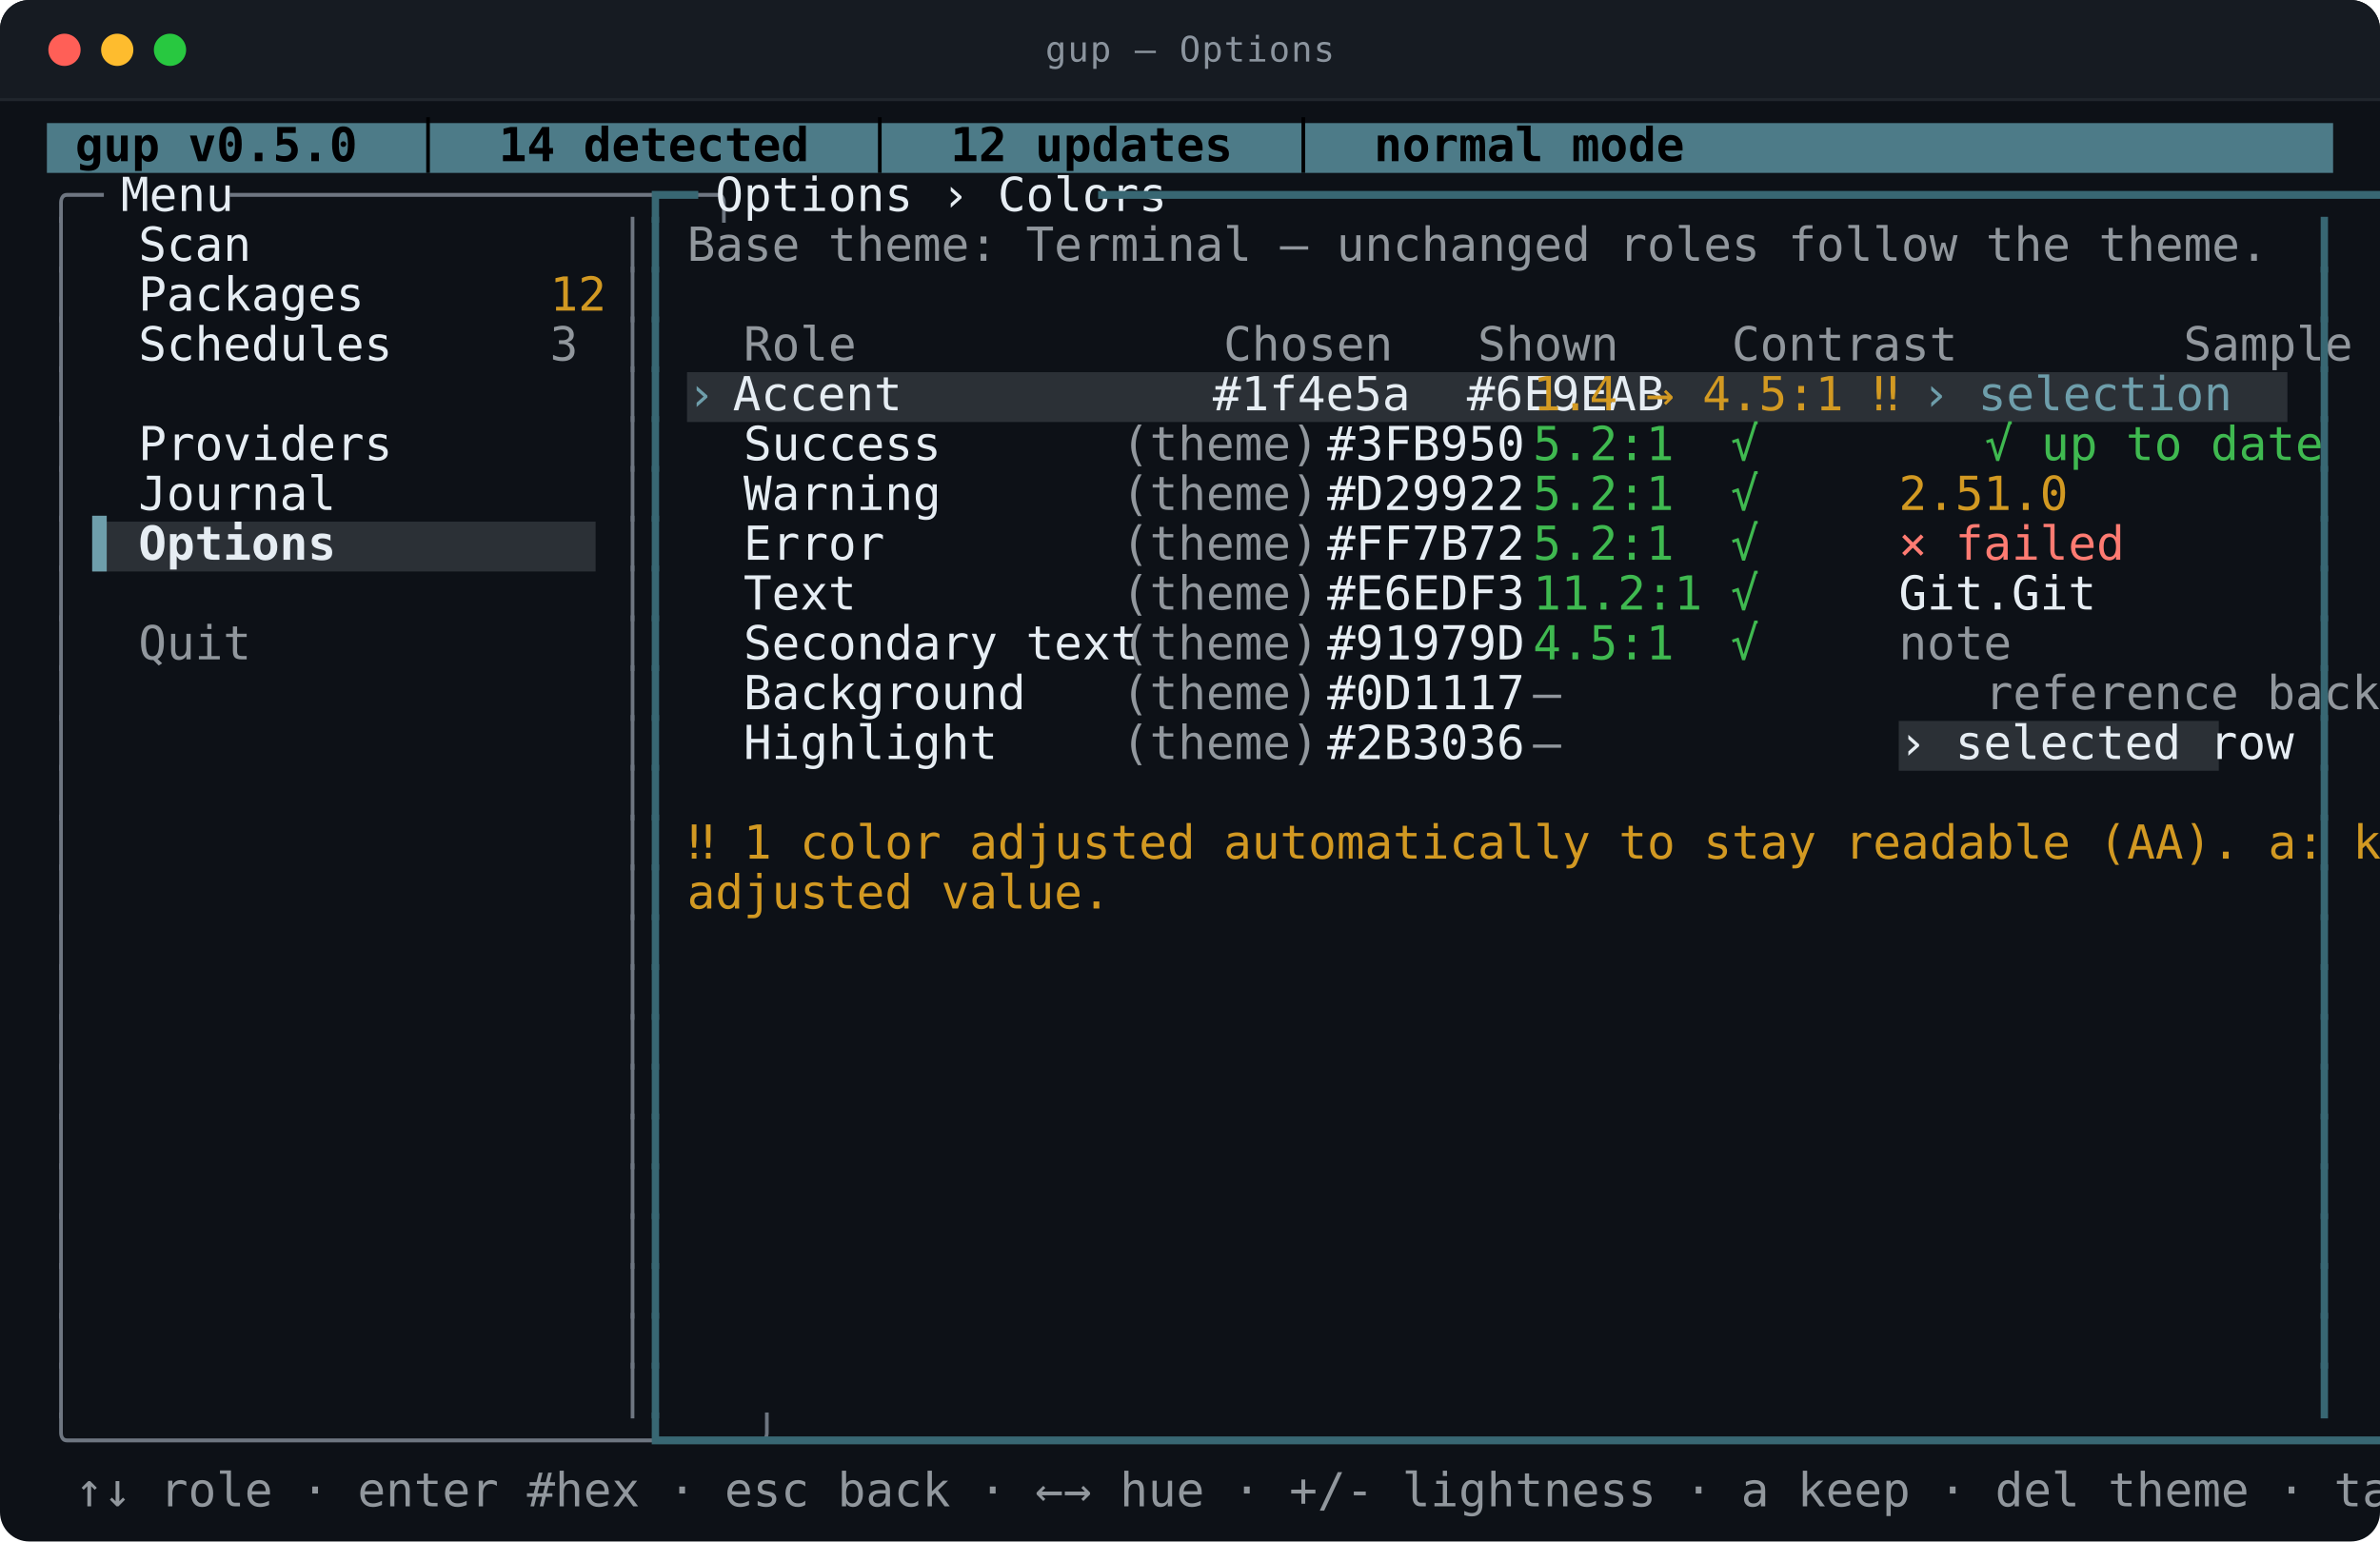
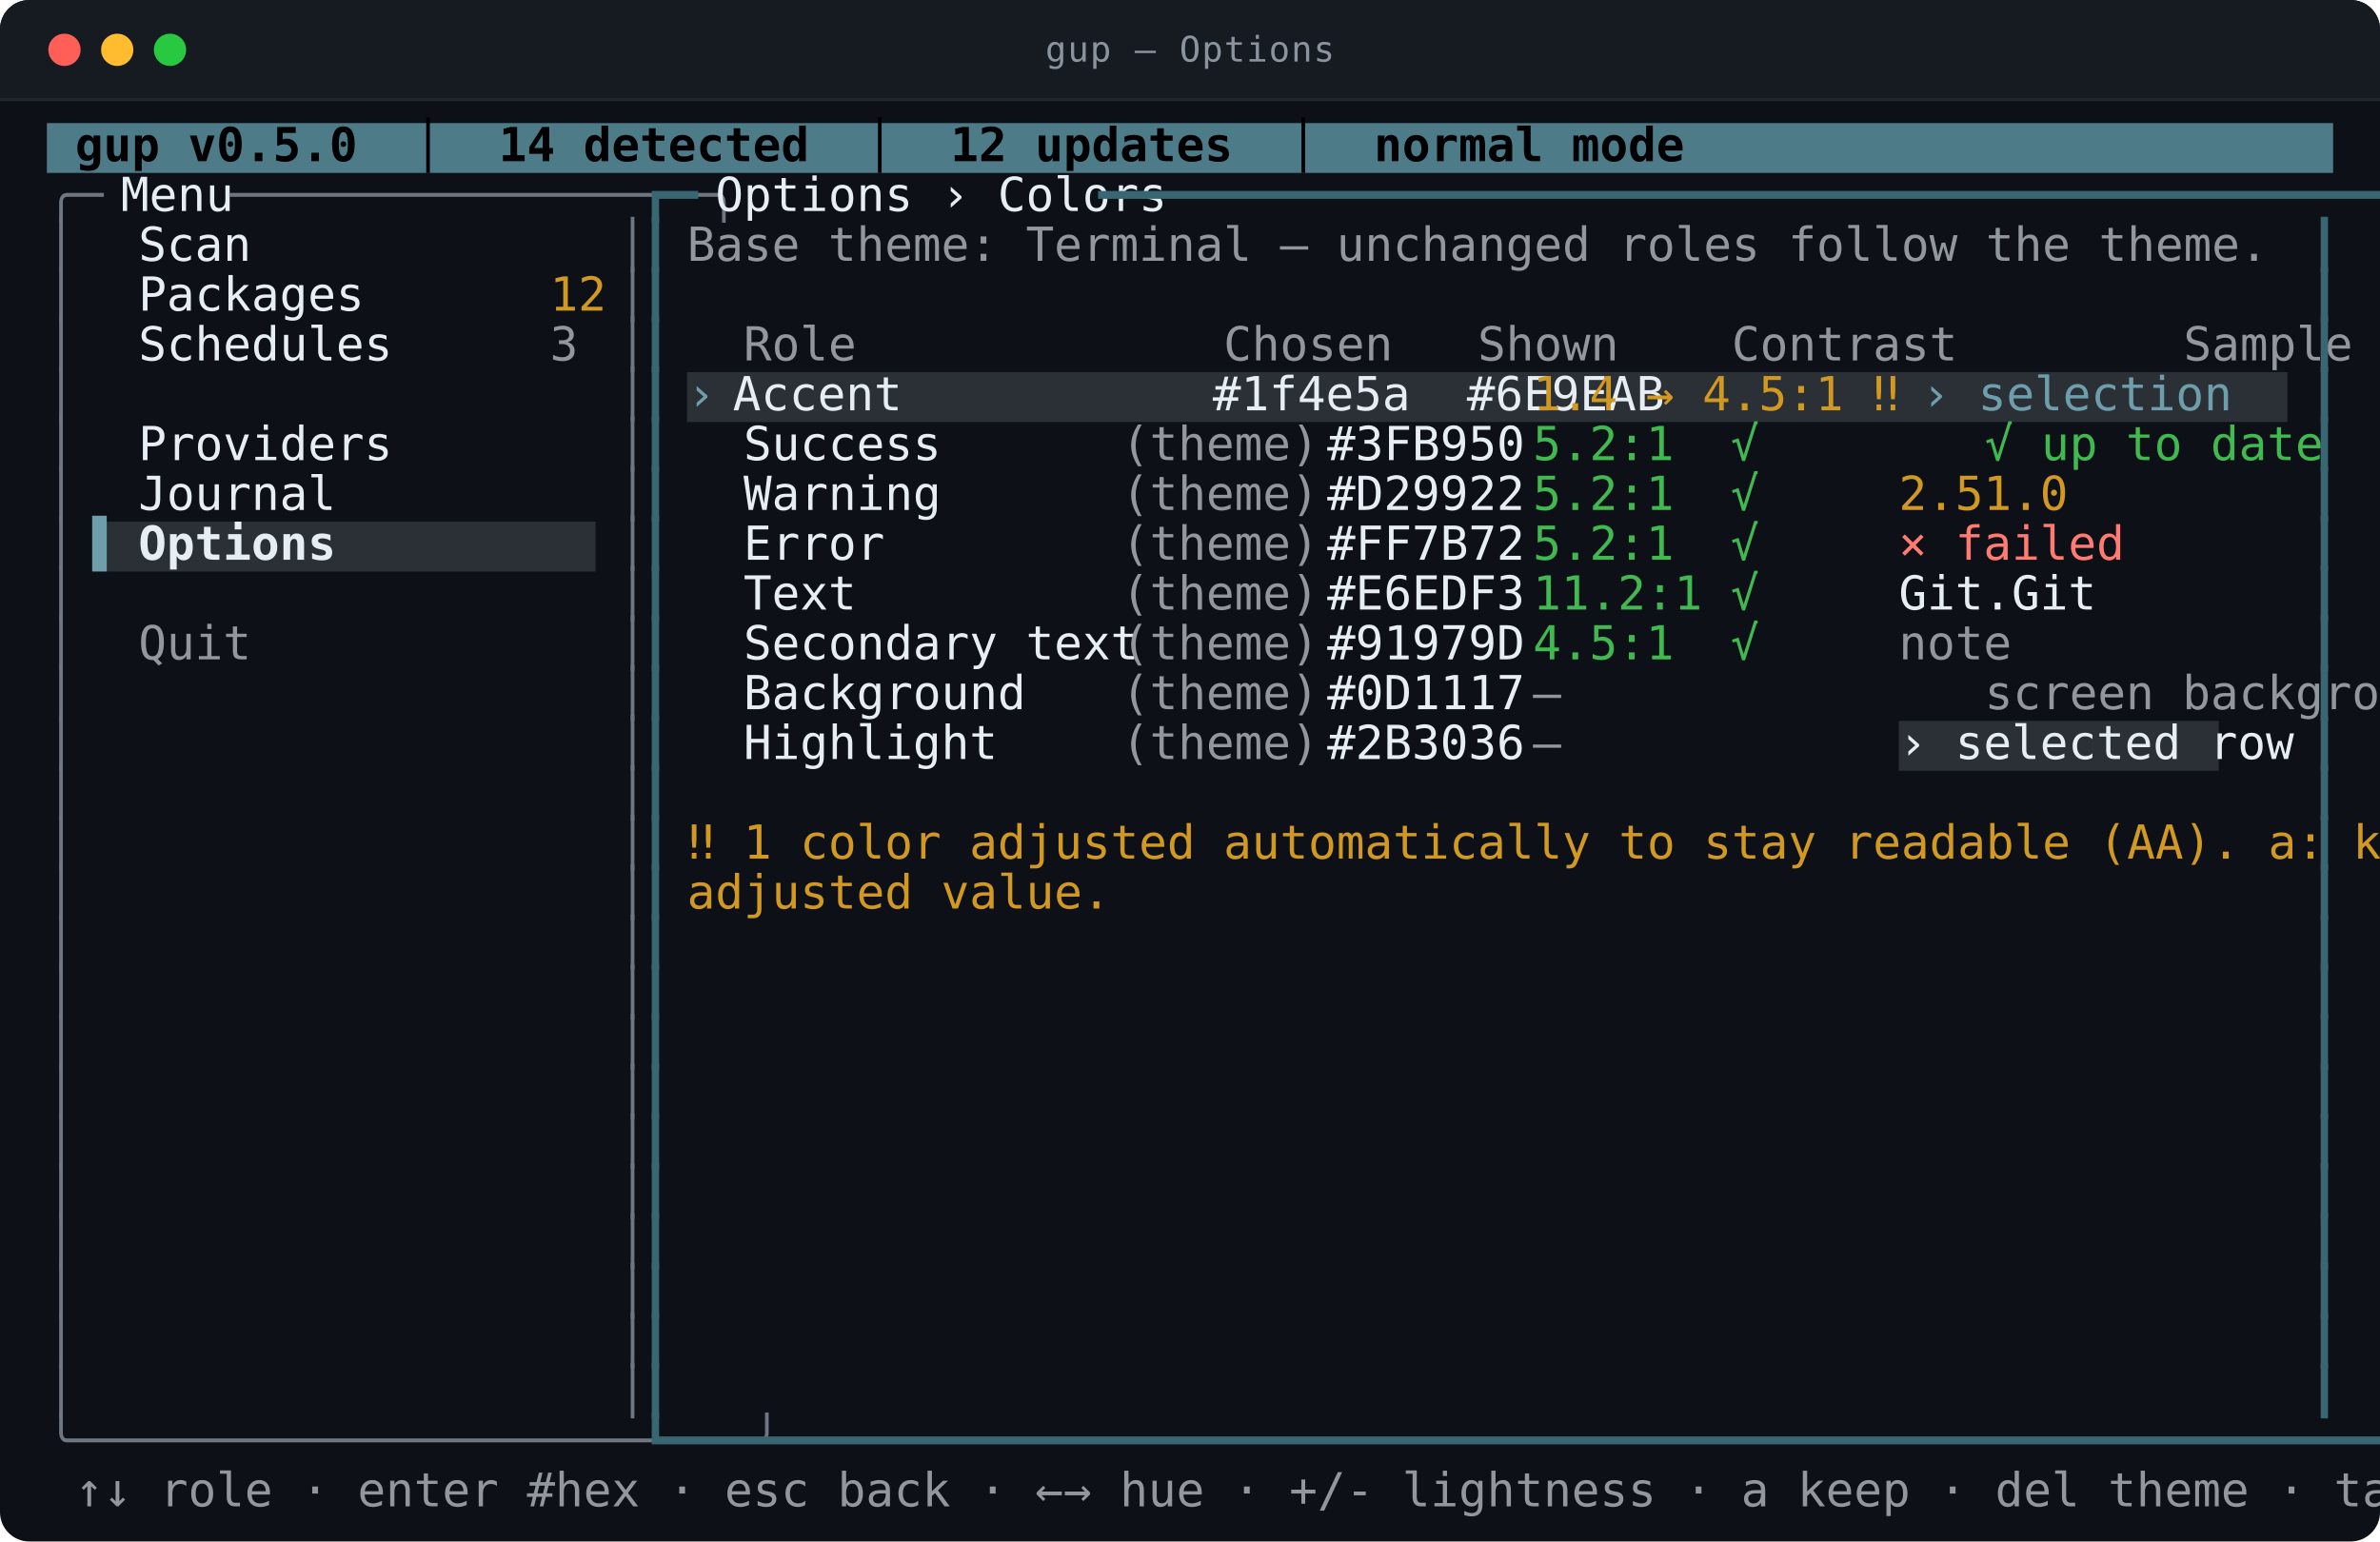
<svg xmlns="http://www.w3.org/2000/svg" viewBox="0 0 812.0 526.0" width="812.0" height="526.0" role="img" aria-labelledby="t d">
  <style>
text{font-family:ui-monospace,SFMono-Regular,"SF Mono",Menlo,Consolas,"DejaVu Sans Mono",monospace;font-size:16px}
.t{font-size:12px;letter-spacing:.4px;fill:#8b949e}
.b{font-weight:700}
.i{font-style:italic}
.u{text-decoration:underline}
.s{text-decoration:line-through}
.us{text-decoration:underline line-through}
.d{opacity:0.62}
.c0{fill:#4d7b88}
.c1{fill:#2b3036}
.c2{fill:#000002}
.c3{fill:#6e7681}
.c4{fill:#e6edf3}
.c5{fill:#386773}
.c6{fill:#91979d}
.c7{fill:#d29922}
.c8{fill:#6e9eab}
.c9{fill:#3fb950}
.c10{fill:#ff7b72}
</style>
  <rect y="0.0" width="812.0" height="526.0" rx="10.0" fill="#0d1117" />
  <rect y="0.0" width="812.0" height="34.0" rx="10.0" fill="#161b22" />
  <rect y="24.0" width="812.0" height="10.0" fill="#161b22" />
  <line x1="0.0" y1="34.0" x2="812.0" y2="34.0" stroke="#21262d" />
  <circle cx="22.0" cy="17.0" r="5.5" fill="#ff5f57" />
  <circle cx="40.0" cy="17.0" r="5.5" fill="#febc2e" />
  <circle cx="58.0" cy="17.0" r="5.5" fill="#28c840" />
  <text class="t" x="406.0" y="21.0" text-anchor="middle">gup — Options</text>
  <rect class="c0" x="16.0" y="42.0" width="780.0" height="17.0" />
  <rect class="c1" x="234.4" y="127.0" width="546.0" height="17.0" />
  <rect class="c1" x="31.6" y="178.0" width="171.6" height="17.0" />
  <rect class="c1" x="647.8" y="246.0" width="109.2" height="17.0" />
  <text class="c2 b" x="16.0" y="55.0" textLength="452.4" lengthAdjust="spacingAndGlyphs" xml:space="preserve"> gup v0.5.0  │  14 detected  │  12 updates  │  normal mode</text>
  <text class="c3" x="16.0" y="72.0" textLength="15.6" lengthAdjust="spacingAndGlyphs" xml:space="preserve">╭─</text>
  <text class="c4" x="31.6" y="72.0" textLength="46.8" lengthAdjust="spacingAndGlyphs" xml:space="preserve"> Menu </text>
  <text class="c3" x="78.4" y="72.0" textLength="140.4" lengthAdjust="spacingAndGlyphs" xml:space="preserve">─────────────────╮</text>
  <text class="c5" x="218.8" y="72.0" textLength="15.6" lengthAdjust="spacingAndGlyphs" xml:space="preserve">┏━</text>
  <text class="c4" x="234.4" y="72.0" textLength="140.4" lengthAdjust="spacingAndGlyphs" xml:space="preserve"> Options › Colors </text>
  <text class="c5" x="374.8" y="72.0" textLength="421.2" lengthAdjust="spacingAndGlyphs" xml:space="preserve">━━━━━━━━━━━━━━━━━━━━━━━━━━━━━━━━━━━━━━━━━━━━━━━━━━━━━┓</text>
  <text class="c3" x="16.0" y="89.0" textLength="7.8" lengthAdjust="spacingAndGlyphs" xml:space="preserve">│</text>
  <text class="c4" x="47.2" y="89.0" textLength="140.4" lengthAdjust="spacingAndGlyphs" xml:space="preserve">Scan              </text>
  <text class="c3" x="211.0" y="89.0" textLength="7.8" lengthAdjust="spacingAndGlyphs" xml:space="preserve">│</text>
  <text class="c5" x="218.8" y="89.0" textLength="7.8" lengthAdjust="spacingAndGlyphs" xml:space="preserve">┃</text>
  <text class="c6" x="234.4" y="89.0" textLength="436.8" lengthAdjust="spacingAndGlyphs" xml:space="preserve">Base theme: Terminal — unchanged roles follow the theme.</text>
  <text class="c5" x="788.2" y="89.0" textLength="7.8" lengthAdjust="spacingAndGlyphs" xml:space="preserve">┃</text>
  <text class="c3" x="16.0" y="106.0" textLength="7.8" lengthAdjust="spacingAndGlyphs" xml:space="preserve">│</text>
  <text class="c4" x="47.2" y="106.0" textLength="140.4" lengthAdjust="spacingAndGlyphs" xml:space="preserve">Packages          </text>
  <text class="c7" x="187.6" y="106.0" textLength="15.6" lengthAdjust="spacingAndGlyphs" xml:space="preserve">12</text>
  <text class="c3" x="211.0" y="106.0" textLength="7.8" lengthAdjust="spacingAndGlyphs" xml:space="preserve">│</text>
  <text class="c5" x="218.8" y="106.0" textLength="7.8" lengthAdjust="spacingAndGlyphs" xml:space="preserve">┃</text>
  <text class="c5" x="788.2" y="106.0" textLength="7.8" lengthAdjust="spacingAndGlyphs" xml:space="preserve">┃</text>
  <text class="c3" x="16.0" y="123.0" textLength="7.8" lengthAdjust="spacingAndGlyphs" xml:space="preserve">│</text>
  <text class="c4" x="47.2" y="123.0" textLength="140.4" lengthAdjust="spacingAndGlyphs" xml:space="preserve">Schedules         </text>
  <text class="c6" x="187.6" y="123.0" textLength="7.8" lengthAdjust="spacingAndGlyphs" xml:space="preserve">3</text>
  <text class="c3" x="211.0" y="123.0" textLength="7.8" lengthAdjust="spacingAndGlyphs" xml:space="preserve">│</text>
  <text class="c5" x="218.8" y="123.0" textLength="7.8" lengthAdjust="spacingAndGlyphs" xml:space="preserve">┃</text>
  <text class="c6" x="234.4" y="123.0" textLength="460.2" lengthAdjust="spacingAndGlyphs" xml:space="preserve">  Role             Chosen   Shown    Contrast        Sample</text>
  <text class="c5" x="788.2" y="123.0" textLength="7.8" lengthAdjust="spacingAndGlyphs" xml:space="preserve">┃</text>
  <text class="c3" x="16.0" y="140.0" textLength="7.8" lengthAdjust="spacingAndGlyphs" xml:space="preserve">│</text>
  <text class="c3" x="211.0" y="140.0" textLength="7.8" lengthAdjust="spacingAndGlyphs" xml:space="preserve">│</text>
  <text class="c5" x="218.8" y="140.0" textLength="7.8" lengthAdjust="spacingAndGlyphs" xml:space="preserve">┃</text>
  <text class="c8" x="234.4" y="140.0" textLength="15.6" lengthAdjust="spacingAndGlyphs" xml:space="preserve">› </text>
  <text class="c4" x="250.0" y="140.0" textLength="273.0" lengthAdjust="spacingAndGlyphs" xml:space="preserve">Accent           #1f4e5a  #6E9EAB  </text>
  <text class="c7" x="523.0" y="140.0" textLength="132.6" lengthAdjust="spacingAndGlyphs" xml:space="preserve">1.4 → 4.5:1 ‼   </text>
  <text class="c8" x="655.6" y="140.0" textLength="85.8" lengthAdjust="spacingAndGlyphs" xml:space="preserve">› selection</text>
  <text class="c5" x="788.2" y="140.0" textLength="7.8" lengthAdjust="spacingAndGlyphs" xml:space="preserve">┃</text>
  <text class="c3" x="16.0" y="157.0" textLength="7.8" lengthAdjust="spacingAndGlyphs" xml:space="preserve">│</text>
  <text class="c4" x="47.2" y="157.0" textLength="140.4" lengthAdjust="spacingAndGlyphs" xml:space="preserve">Providers         </text>
  <text class="c3" x="211.0" y="157.0" textLength="7.8" lengthAdjust="spacingAndGlyphs" xml:space="preserve">│</text>
  <text class="c5" x="218.8" y="157.0" textLength="7.8" lengthAdjust="spacingAndGlyphs" xml:space="preserve">┃</text>
  <text class="c4" x="234.4" y="157.0" textLength="148.2" lengthAdjust="spacingAndGlyphs" xml:space="preserve">  Success          </text>
  <text class="c6" x="382.6" y="157.0" textLength="70.2" lengthAdjust="spacingAndGlyphs" xml:space="preserve">(theme)  </text>
  <text class="c4" x="452.8" y="157.0" textLength="70.2" lengthAdjust="spacingAndGlyphs" xml:space="preserve">#3FB950  </text>
  <text class="c9" x="523.0" y="157.0" textLength="218.4" lengthAdjust="spacingAndGlyphs" xml:space="preserve">5.2:1  √        √ up to date</text>
  <text class="c5" x="788.2" y="157.0" textLength="7.8" lengthAdjust="spacingAndGlyphs" xml:space="preserve">┃</text>
  <text class="c3" x="16.0" y="174.0" textLength="7.8" lengthAdjust="spacingAndGlyphs" xml:space="preserve">│</text>
  <text class="c4" x="47.2" y="174.0" textLength="140.4" lengthAdjust="spacingAndGlyphs" xml:space="preserve">Journal           </text>
  <text class="c3" x="211.0" y="174.0" textLength="7.8" lengthAdjust="spacingAndGlyphs" xml:space="preserve">│</text>
  <text class="c5" x="218.8" y="174.0" textLength="7.8" lengthAdjust="spacingAndGlyphs" xml:space="preserve">┃</text>
  <text class="c4" x="234.4" y="174.0" textLength="148.2" lengthAdjust="spacingAndGlyphs" xml:space="preserve">  Warning          </text>
  <text class="c6" x="382.6" y="174.0" textLength="70.2" lengthAdjust="spacingAndGlyphs" xml:space="preserve">(theme)  </text>
  <text class="c4" x="452.8" y="174.0" textLength="70.2" lengthAdjust="spacingAndGlyphs" xml:space="preserve">#D29922  </text>
  <text class="c9" x="523.0" y="174.0" textLength="124.8" lengthAdjust="spacingAndGlyphs" xml:space="preserve">5.2:1  √        </text>
  <text class="c7" x="647.8" y="174.0" textLength="46.8" lengthAdjust="spacingAndGlyphs" xml:space="preserve">2.51.0</text>
  <text class="c5" x="788.2" y="174.0" textLength="7.8" lengthAdjust="spacingAndGlyphs" xml:space="preserve">┃</text>
  <text class="c3" x="16.0" y="191.0" textLength="7.8" lengthAdjust="spacingAndGlyphs" xml:space="preserve">│</text>
  <text class="c8" x="31.6" y="191.0" textLength="15.6" lengthAdjust="spacingAndGlyphs" xml:space="preserve">▌ </text>
  <text class="c4 b" x="47.2" y="191.0" textLength="140.4" lengthAdjust="spacingAndGlyphs" xml:space="preserve">Options           </text>
  <text class="c3" x="211.0" y="191.0" textLength="7.8" lengthAdjust="spacingAndGlyphs" xml:space="preserve">│</text>
  <text class="c5" x="218.8" y="191.0" textLength="7.8" lengthAdjust="spacingAndGlyphs" xml:space="preserve">┃</text>
  <text class="c4" x="234.4" y="191.0" textLength="148.2" lengthAdjust="spacingAndGlyphs" xml:space="preserve">  Error            </text>
  <text class="c6" x="382.6" y="191.0" textLength="70.2" lengthAdjust="spacingAndGlyphs" xml:space="preserve">(theme)  </text>
  <text class="c4" x="452.8" y="191.0" textLength="70.2" lengthAdjust="spacingAndGlyphs" xml:space="preserve">#FF7B72  </text>
  <text class="c9" x="523.0" y="191.0" textLength="124.8" lengthAdjust="spacingAndGlyphs" xml:space="preserve">5.2:1  √        </text>
  <text class="c10" x="647.8" y="191.0" textLength="62.4" lengthAdjust="spacingAndGlyphs" xml:space="preserve">× failed</text>
  <text class="c5" x="788.2" y="191.0" textLength="7.8" lengthAdjust="spacingAndGlyphs" xml:space="preserve">┃</text>
  <text class="c3" x="16.0" y="208.0" textLength="7.8" lengthAdjust="spacingAndGlyphs" xml:space="preserve">│</text>
  <text class="c3" x="211.0" y="208.0" textLength="7.8" lengthAdjust="spacingAndGlyphs" xml:space="preserve">│</text>
  <text class="c5" x="218.8" y="208.0" textLength="7.8" lengthAdjust="spacingAndGlyphs" xml:space="preserve">┃</text>
  <text class="c4" x="234.4" y="208.0" textLength="148.2" lengthAdjust="spacingAndGlyphs" xml:space="preserve">  Text             </text>
  <text class="c6" x="382.6" y="208.0" textLength="70.2" lengthAdjust="spacingAndGlyphs" xml:space="preserve">(theme)  </text>
  <text class="c4" x="452.8" y="208.0" textLength="70.2" lengthAdjust="spacingAndGlyphs" xml:space="preserve">#E6EDF3  </text>
  <text class="c9" x="523.0" y="208.0" textLength="124.8" lengthAdjust="spacingAndGlyphs" xml:space="preserve">11.2:1 √        </text>
  <text class="c4" x="647.8" y="208.0" textLength="54.6" lengthAdjust="spacingAndGlyphs" xml:space="preserve">Git.Git</text>
  <text class="c5" x="788.2" y="208.0" textLength="7.8" lengthAdjust="spacingAndGlyphs" xml:space="preserve">┃</text>
  <text class="c3" x="16.0" y="225.0" textLength="7.8" lengthAdjust="spacingAndGlyphs" xml:space="preserve">│</text>
  <text class="c6" x="47.2" y="225.0" textLength="140.4" lengthAdjust="spacingAndGlyphs" xml:space="preserve">Quit              </text>
  <text class="c3" x="211.0" y="225.0" textLength="7.8" lengthAdjust="spacingAndGlyphs" xml:space="preserve">│</text>
  <text class="c5" x="218.8" y="225.0" textLength="7.8" lengthAdjust="spacingAndGlyphs" xml:space="preserve">┃</text>
  <text class="c4" x="234.4" y="225.0" textLength="148.2" lengthAdjust="spacingAndGlyphs" xml:space="preserve">  Secondary text   </text>
  <text class="c6" x="382.6" y="225.0" textLength="70.2" lengthAdjust="spacingAndGlyphs" xml:space="preserve">(theme)  </text>
  <text class="c4" x="452.8" y="225.0" textLength="70.2" lengthAdjust="spacingAndGlyphs" xml:space="preserve">#91979D  </text>
  <text class="c9" x="523.0" y="225.0" textLength="124.8" lengthAdjust="spacingAndGlyphs" xml:space="preserve">4.5:1  √        </text>
  <text class="c6" x="647.8" y="225.0" textLength="31.2" lengthAdjust="spacingAndGlyphs" xml:space="preserve">note</text>
  <text class="c5" x="788.2" y="225.0" textLength="7.8" lengthAdjust="spacingAndGlyphs" xml:space="preserve">┃</text>
  <text class="c3" x="16.0" y="242.0" textLength="7.8" lengthAdjust="spacingAndGlyphs" xml:space="preserve">│</text>
  <text class="c3" x="211.0" y="242.0" textLength="7.8" lengthAdjust="spacingAndGlyphs" xml:space="preserve">│</text>
  <text class="c5" x="218.8" y="242.0" textLength="7.8" lengthAdjust="spacingAndGlyphs" xml:space="preserve">┃</text>
  <text class="c4" x="234.4" y="242.0" textLength="148.2" lengthAdjust="spacingAndGlyphs" xml:space="preserve">  Background       </text>
  <text class="c6" x="382.6" y="242.0" textLength="70.2" lengthAdjust="spacingAndGlyphs" xml:space="preserve">(theme)  </text>
  <text class="c4" x="452.8" y="242.0" textLength="70.2" lengthAdjust="spacingAndGlyphs" xml:space="preserve">#0D1117  </text>
-   <text class="c6" x="523.0" y="242.0" textLength="257.4" lengthAdjust="spacingAndGlyphs" xml:space="preserve">—               reference backgr…</text>
+   <text class="c6" x="523.0" y="242.0" textLength="257.4" lengthAdjust="spacingAndGlyphs" xml:space="preserve">—               screen background</text>
  <text class="c5" x="788.2" y="242.0" textLength="7.8" lengthAdjust="spacingAndGlyphs" xml:space="preserve">┃</text>
  <text class="c3" x="16.0" y="259.0" textLength="7.8" lengthAdjust="spacingAndGlyphs" xml:space="preserve">│</text>
  <text class="c3" x="211.0" y="259.0" textLength="7.8" lengthAdjust="spacingAndGlyphs" xml:space="preserve">│</text>
  <text class="c5" x="218.8" y="259.0" textLength="7.8" lengthAdjust="spacingAndGlyphs" xml:space="preserve">┃</text>
  <text class="c4" x="234.4" y="259.0" textLength="148.2" lengthAdjust="spacingAndGlyphs" xml:space="preserve">  Highlight        </text>
  <text class="c6" x="382.6" y="259.0" textLength="70.2" lengthAdjust="spacingAndGlyphs" xml:space="preserve">(theme)  </text>
  <text class="c4" x="452.8" y="259.0" textLength="70.2" lengthAdjust="spacingAndGlyphs" xml:space="preserve">#2B3036  </text>
  <text class="c6" x="523.0" y="259.0" textLength="124.8" lengthAdjust="spacingAndGlyphs" xml:space="preserve">—               </text>
  <text class="c4" x="647.8" y="259.0" textLength="109.2" lengthAdjust="spacingAndGlyphs" xml:space="preserve">› selected row</text>
  <text class="c5" x="788.2" y="259.0" textLength="7.8" lengthAdjust="spacingAndGlyphs" xml:space="preserve">┃</text>
  <text class="c3" x="16.0" y="276.0" textLength="7.8" lengthAdjust="spacingAndGlyphs" xml:space="preserve">│</text>
  <text class="c3" x="211.0" y="276.0" textLength="7.8" lengthAdjust="spacingAndGlyphs" xml:space="preserve">│</text>
  <text class="c5" x="218.8" y="276.0" textLength="7.8" lengthAdjust="spacingAndGlyphs" xml:space="preserve">┃</text>
  <text class="c5" x="788.2" y="276.0" textLength="7.8" lengthAdjust="spacingAndGlyphs" xml:space="preserve">┃</text>
  <text class="c3" x="16.0" y="293.0" textLength="7.8" lengthAdjust="spacingAndGlyphs" xml:space="preserve">│</text>
  <text class="c3" x="211.0" y="293.0" textLength="7.8" lengthAdjust="spacingAndGlyphs" xml:space="preserve">│</text>
  <text class="c5" x="218.8" y="293.0" textLength="7.8" lengthAdjust="spacingAndGlyphs" xml:space="preserve">┃</text>
  <text class="c7" x="234.4" y="293.0" textLength="530.4" lengthAdjust="spacingAndGlyphs" xml:space="preserve">‼ 1 color adjusted automatically to stay readable (AA). a: keep the</text>
  <text class="c5" x="788.2" y="293.0" textLength="7.8" lengthAdjust="spacingAndGlyphs" xml:space="preserve">┃</text>
  <text class="c3" x="16.0" y="310.0" textLength="7.8" lengthAdjust="spacingAndGlyphs" xml:space="preserve">│</text>
  <text class="c3" x="211.0" y="310.0" textLength="7.8" lengthAdjust="spacingAndGlyphs" xml:space="preserve">│</text>
  <text class="c5" x="218.8" y="310.0" textLength="7.8" lengthAdjust="spacingAndGlyphs" xml:space="preserve">┃</text>
  <text class="c7" x="234.4" y="310.0" textLength="117.0" lengthAdjust="spacingAndGlyphs" xml:space="preserve">adjusted value.</text>
  <text class="c5" x="788.2" y="310.0" textLength="7.8" lengthAdjust="spacingAndGlyphs" xml:space="preserve">┃</text>
  <text class="c3" x="16.0" y="327.0" textLength="7.8" lengthAdjust="spacingAndGlyphs" xml:space="preserve">│</text>
  <text class="c3" x="211.0" y="327.0" textLength="7.8" lengthAdjust="spacingAndGlyphs" xml:space="preserve">│</text>
  <text class="c5" x="218.8" y="327.0" textLength="7.8" lengthAdjust="spacingAndGlyphs" xml:space="preserve">┃</text>
  <text class="c5" x="788.2" y="327.0" textLength="7.8" lengthAdjust="spacingAndGlyphs" xml:space="preserve">┃</text>
  <text class="c3" x="16.0" y="344.0" textLength="7.8" lengthAdjust="spacingAndGlyphs" xml:space="preserve">│</text>
  <text class="c3" x="211.0" y="344.0" textLength="7.8" lengthAdjust="spacingAndGlyphs" xml:space="preserve">│</text>
  <text class="c5" x="218.8" y="344.0" textLength="7.8" lengthAdjust="spacingAndGlyphs" xml:space="preserve">┃</text>
  <text class="c5" x="788.2" y="344.0" textLength="7.8" lengthAdjust="spacingAndGlyphs" xml:space="preserve">┃</text>
  <text class="c3" x="16.0" y="361.0" textLength="7.8" lengthAdjust="spacingAndGlyphs" xml:space="preserve">│</text>
  <text class="c3" x="211.0" y="361.0" textLength="7.8" lengthAdjust="spacingAndGlyphs" xml:space="preserve">│</text>
  <text class="c5" x="218.8" y="361.0" textLength="7.8" lengthAdjust="spacingAndGlyphs" xml:space="preserve">┃</text>
  <text class="c5" x="788.2" y="361.0" textLength="7.8" lengthAdjust="spacingAndGlyphs" xml:space="preserve">┃</text>
  <text class="c3" x="16.0" y="378.0" textLength="7.8" lengthAdjust="spacingAndGlyphs" xml:space="preserve">│</text>
  <text class="c3" x="211.0" y="378.0" textLength="7.8" lengthAdjust="spacingAndGlyphs" xml:space="preserve">│</text>
  <text class="c5" x="218.8" y="378.0" textLength="7.8" lengthAdjust="spacingAndGlyphs" xml:space="preserve">┃</text>
  <text class="c5" x="788.2" y="378.0" textLength="7.8" lengthAdjust="spacingAndGlyphs" xml:space="preserve">┃</text>
  <text class="c3" x="16.0" y="395.0" textLength="7.8" lengthAdjust="spacingAndGlyphs" xml:space="preserve">│</text>
  <text class="c3" x="211.0" y="395.0" textLength="7.8" lengthAdjust="spacingAndGlyphs" xml:space="preserve">│</text>
  <text class="c5" x="218.8" y="395.0" textLength="7.8" lengthAdjust="spacingAndGlyphs" xml:space="preserve">┃</text>
  <text class="c5" x="788.2" y="395.0" textLength="7.8" lengthAdjust="spacingAndGlyphs" xml:space="preserve">┃</text>
  <text class="c3" x="16.0" y="412.0" textLength="7.8" lengthAdjust="spacingAndGlyphs" xml:space="preserve">│</text>
  <text class="c3" x="211.0" y="412.0" textLength="7.8" lengthAdjust="spacingAndGlyphs" xml:space="preserve">│</text>
  <text class="c5" x="218.8" y="412.0" textLength="7.8" lengthAdjust="spacingAndGlyphs" xml:space="preserve">┃</text>
  <text class="c5" x="788.2" y="412.0" textLength="7.8" lengthAdjust="spacingAndGlyphs" xml:space="preserve">┃</text>
  <text class="c3" x="16.0" y="429.0" textLength="7.8" lengthAdjust="spacingAndGlyphs" xml:space="preserve">│</text>
  <text class="c3" x="211.0" y="429.0" textLength="7.8" lengthAdjust="spacingAndGlyphs" xml:space="preserve">│</text>
  <text class="c5" x="218.8" y="429.0" textLength="7.8" lengthAdjust="spacingAndGlyphs" xml:space="preserve">┃</text>
  <text class="c5" x="788.2" y="429.0" textLength="7.8" lengthAdjust="spacingAndGlyphs" xml:space="preserve">┃</text>
  <text class="c3" x="16.0" y="446.0" textLength="7.8" lengthAdjust="spacingAndGlyphs" xml:space="preserve">│</text>
  <text class="c3" x="211.0" y="446.0" textLength="7.8" lengthAdjust="spacingAndGlyphs" xml:space="preserve">│</text>
  <text class="c5" x="218.8" y="446.0" textLength="7.8" lengthAdjust="spacingAndGlyphs" xml:space="preserve">┃</text>
  <text class="c5" x="788.2" y="446.0" textLength="7.8" lengthAdjust="spacingAndGlyphs" xml:space="preserve">┃</text>
  <text class="c3" x="16.0" y="463.0" textLength="7.8" lengthAdjust="spacingAndGlyphs" xml:space="preserve">│</text>
  <text class="c3" x="211.0" y="463.0" textLength="7.8" lengthAdjust="spacingAndGlyphs" xml:space="preserve">│</text>
  <text class="c5" x="218.8" y="463.0" textLength="7.8" lengthAdjust="spacingAndGlyphs" xml:space="preserve">┃</text>
  <text class="c5" x="788.2" y="463.0" textLength="7.8" lengthAdjust="spacingAndGlyphs" xml:space="preserve">┃</text>
  <text class="c3" x="16.0" y="480.0" textLength="7.8" lengthAdjust="spacingAndGlyphs" xml:space="preserve">│</text>
  <text class="c3" x="211.0" y="480.0" textLength="7.8" lengthAdjust="spacingAndGlyphs" xml:space="preserve">│</text>
  <text class="c5" x="218.8" y="480.0" textLength="7.8" lengthAdjust="spacingAndGlyphs" xml:space="preserve">┃</text>
  <text class="c5" x="788.2" y="480.0" textLength="7.8" lengthAdjust="spacingAndGlyphs" xml:space="preserve">┃</text>
  <text class="c3" x="16.0" y="497.0" textLength="202.8" lengthAdjust="spacingAndGlyphs" xml:space="preserve">╰────────────────────────╯</text>
  <text class="c5" x="218.8" y="497.0" textLength="577.2" lengthAdjust="spacingAndGlyphs" xml:space="preserve">┗━━━━━━━━━━━━━━━━━━━━━━━━━━━━━━━━━━━━━━━━━━━━━━━━━━━━━━━━━━━━━━━━━━━━━━━━┛</text>
  <text class="c6" x="16.0" y="514.0" textLength="764.4" lengthAdjust="spacingAndGlyphs" xml:space="preserve"> ↑↓ role · enter #hex · esc back · ←→ hue · +/- lightness · a keep · del theme · tab menu · q quit</text>
</svg>
